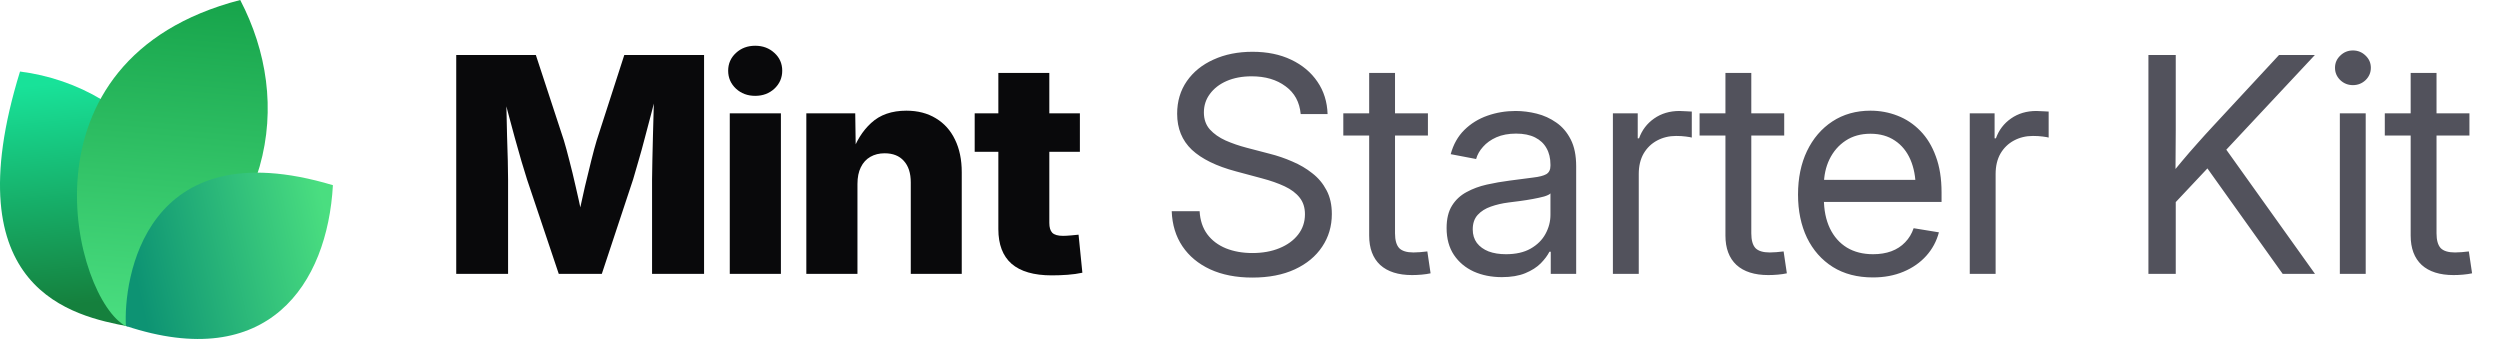
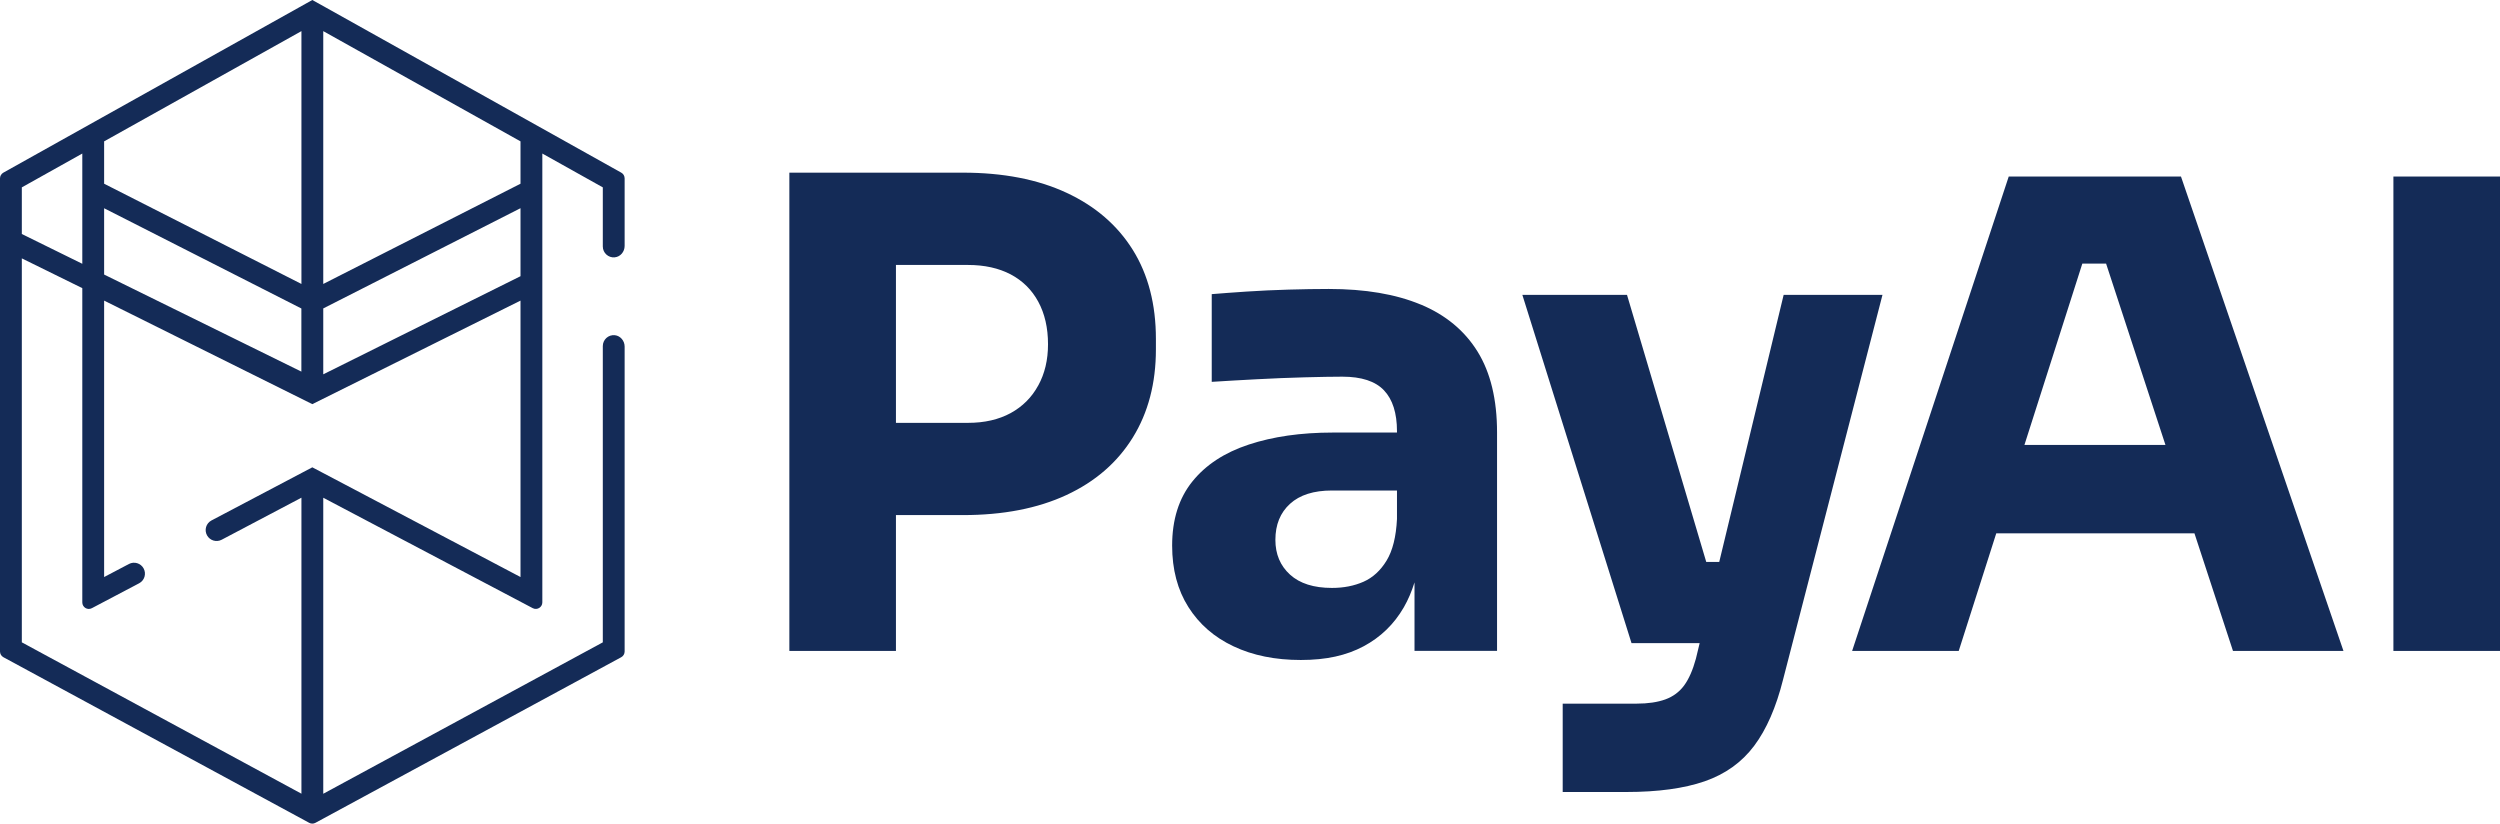
- <svg xmlns="http://www.w3.org/2000/svg" width="177" height="24" viewBox="0 0 177 24" fill="none">
-   <path d="M9.061 23.108C5.268 22.377 -3.391 20.627 1.417 5.064C9.634 6.099 16.973 14.064 9.061 23.108Z" fill="url(#paint0_linear_17557_2020)" />
-   <path d="M8.919 23.094C5.276 21.222 0.784 4.209 17.007 0C20.757 7.193 19.621 16.545 8.919 23.094Z" fill="url(#paint1_linear_17557_2020)" />
-   <path d="M8.914 23.079C8.735 19.882 10.159 9.085 23.57 13.111C23.181 20.123 18.984 26.418 8.914 23.079Z" fill="url(#paint2_linear_17557_2020)" />
-   <path d="M32.301 19.392V3.894H37.938L39.925 9.948C40.036 10.315 40.164 10.787 40.31 11.362C40.462 11.938 40.611 12.552 40.757 13.204C40.91 13.855 41.048 14.483 41.173 15.086C41.305 15.682 41.412 16.192 41.495 16.615H40.695C40.771 16.192 40.871 15.682 40.996 15.086C41.128 14.49 41.267 13.866 41.412 13.214C41.565 12.562 41.714 11.948 41.86 11.373C42.005 10.79 42.133 10.315 42.244 9.948L44.2 3.894H49.848V19.392H46.166V12.704C46.166 12.357 46.173 11.917 46.187 11.383C46.2 10.849 46.214 10.27 46.228 9.646C46.249 9.022 46.266 8.391 46.28 7.753C46.301 7.115 46.311 6.519 46.311 5.964H46.623C46.485 6.561 46.332 7.181 46.166 7.826C45.999 8.471 45.833 9.102 45.666 9.719C45.507 10.336 45.351 10.901 45.198 11.414C45.053 11.928 44.928 12.357 44.824 12.704L42.608 19.392H39.561L37.314 12.704C37.203 12.357 37.072 11.928 36.919 11.414C36.773 10.901 36.614 10.34 36.441 9.729C36.274 9.112 36.104 8.481 35.931 7.836C35.764 7.192 35.608 6.567 35.463 5.964H35.827C35.834 6.512 35.844 7.105 35.858 7.743C35.872 8.374 35.886 9.005 35.9 9.636C35.92 10.26 35.938 10.839 35.952 11.373C35.965 11.907 35.972 12.351 35.972 12.704V19.392H32.301ZM51.668 19.392V8.024H55.288V19.392H51.668ZM53.468 6.786C52.927 6.786 52.473 6.616 52.105 6.276C51.738 5.93 51.554 5.507 51.554 5.007C51.554 4.508 51.738 4.088 52.105 3.749C52.473 3.409 52.927 3.239 53.468 3.239C54.009 3.239 54.463 3.409 54.83 3.749C55.198 4.082 55.382 4.501 55.382 5.007C55.382 5.507 55.198 5.93 54.83 6.276C54.463 6.616 54.009 6.786 53.468 6.786ZM60.708 13.027V19.392H57.088V8.024H60.551L60.593 10.967H60.281C60.593 10.024 61.061 9.268 61.685 8.7C62.309 8.124 63.138 7.836 64.171 7.836C64.975 7.836 65.672 8.017 66.262 8.377C66.851 8.731 67.302 9.234 67.614 9.885C67.933 10.537 68.092 11.307 68.092 12.194V19.392H64.483V12.912C64.483 12.26 64.32 11.754 63.994 11.394C63.675 11.033 63.221 10.853 62.632 10.853C62.25 10.853 61.914 10.936 61.623 11.102C61.332 11.269 61.106 11.515 60.947 11.841C60.787 12.16 60.708 12.555 60.708 13.027ZM76.456 8.024V10.749H69.008V8.024H76.456ZM70.683 5.163H74.292V15.783C74.292 16.102 74.361 16.334 74.5 16.48C74.646 16.625 74.899 16.698 75.259 16.698C75.405 16.698 75.596 16.688 75.831 16.667C76.074 16.646 76.251 16.629 76.362 16.615L76.632 19.309C76.313 19.378 75.963 19.427 75.582 19.455C75.207 19.482 74.836 19.496 74.469 19.496C73.2 19.496 72.25 19.222 71.619 18.674C70.995 18.127 70.683 17.308 70.683 16.22V5.163Z" fill="#09090B" />
-   <path d="M88.667 19.652C87.523 19.652 86.528 19.458 85.682 19.07C84.843 18.681 84.188 18.137 83.716 17.437C83.245 16.736 82.992 15.908 82.957 14.951H84.933C84.968 15.596 85.148 16.14 85.474 16.584C85.8 17.021 86.24 17.354 86.795 17.582C87.35 17.804 87.974 17.915 88.667 17.915C89.388 17.915 90.026 17.801 90.581 17.572C91.143 17.343 91.583 17.024 91.902 16.615C92.228 16.199 92.391 15.717 92.391 15.169C92.391 14.698 92.266 14.306 92.017 13.994C91.767 13.675 91.413 13.408 90.956 13.193C90.498 12.978 89.954 12.787 89.323 12.621L87.502 12.132C86.123 11.765 85.082 11.255 84.382 10.603C83.689 9.944 83.342 9.095 83.342 8.055C83.342 7.174 83.571 6.404 84.028 5.746C84.486 5.087 85.117 4.577 85.921 4.217C86.726 3.849 87.645 3.666 88.678 3.666C89.718 3.666 90.63 3.853 91.413 4.227C92.204 4.602 92.824 5.122 93.275 5.787C93.726 6.446 93.965 7.209 93.993 8.076H92.089C92.013 7.23 91.656 6.574 91.018 6.11C90.387 5.638 89.586 5.403 88.615 5.403C87.95 5.403 87.36 5.513 86.847 5.735C86.341 5.957 85.946 6.262 85.661 6.651C85.377 7.032 85.235 7.469 85.235 7.961C85.235 8.447 85.377 8.849 85.661 9.168C85.946 9.48 86.317 9.74 86.774 9.948C87.232 10.149 87.724 10.319 88.251 10.457L89.884 10.884C90.439 11.023 90.977 11.206 91.496 11.435C92.023 11.657 92.495 11.934 92.911 12.267C93.334 12.593 93.67 12.995 93.92 13.474C94.17 13.945 94.294 14.504 94.294 15.149C94.294 16.015 94.066 16.788 93.608 17.468C93.157 18.148 92.512 18.681 91.673 19.07C90.834 19.458 89.832 19.652 88.667 19.652ZM101.097 8.024V9.594H95.106V8.024H101.097ZM96.937 5.163H98.767V16.521C98.767 17 98.865 17.347 99.059 17.562C99.26 17.77 99.6 17.874 100.078 17.874C100.21 17.874 100.366 17.867 100.546 17.853C100.733 17.832 100.903 17.815 101.056 17.801L101.285 19.351C101.097 19.392 100.886 19.423 100.65 19.444C100.414 19.465 100.189 19.475 99.974 19.475C98.996 19.475 98.244 19.236 97.717 18.758C97.197 18.272 96.937 17.579 96.937 16.677V5.163ZM106.33 19.621C105.595 19.621 104.932 19.489 104.343 19.226C103.754 18.955 103.285 18.564 102.939 18.05C102.592 17.53 102.419 16.896 102.419 16.147C102.419 15.495 102.547 14.965 102.804 14.556C103.06 14.146 103.403 13.828 103.833 13.599C104.263 13.363 104.742 13.186 105.269 13.068C105.796 12.95 106.333 12.857 106.881 12.787C107.574 12.69 108.132 12.617 108.555 12.569C108.978 12.52 109.287 12.441 109.481 12.33C109.675 12.212 109.772 12.014 109.772 11.737V11.654C109.772 11.203 109.679 10.815 109.492 10.489C109.311 10.163 109.041 9.91 108.68 9.729C108.32 9.549 107.872 9.459 107.338 9.459C106.805 9.459 106.34 9.546 105.945 9.719C105.556 9.892 105.241 10.118 104.998 10.395C104.755 10.665 104.593 10.953 104.509 11.258L102.71 10.915C102.897 10.222 103.22 9.65 103.677 9.199C104.135 8.748 104.679 8.412 105.31 8.19C105.941 7.968 106.607 7.857 107.307 7.857C107.8 7.857 108.295 7.92 108.795 8.044C109.301 8.169 109.765 8.381 110.188 8.679C110.611 8.97 110.951 9.369 111.208 9.875C111.464 10.374 111.593 11.005 111.593 11.768V19.392H109.793V17.822H109.7C109.568 18.085 109.363 18.359 109.086 18.643C108.809 18.921 108.444 19.153 107.994 19.34C107.543 19.527 106.988 19.621 106.33 19.621ZM106.621 17.998C107.321 17.998 107.904 17.867 108.368 17.603C108.84 17.333 109.19 16.986 109.419 16.563C109.654 16.133 109.772 15.682 109.772 15.211V13.692C109.703 13.769 109.554 13.841 109.325 13.911C109.096 13.973 108.829 14.032 108.524 14.088C108.226 14.143 107.921 14.192 107.609 14.233C107.304 14.275 107.033 14.309 106.798 14.337C106.354 14.393 105.938 14.49 105.549 14.628C105.168 14.76 104.86 14.954 104.624 15.211C104.388 15.467 104.27 15.811 104.27 16.241C104.27 16.615 104.367 16.934 104.561 17.198C104.762 17.461 105.04 17.662 105.393 17.801C105.747 17.933 106.156 17.998 106.621 17.998ZM114.193 19.392V8.024H115.951V9.792H116.045C116.253 9.209 116.61 8.741 117.116 8.388C117.622 8.034 118.219 7.857 118.905 7.857C119.058 7.857 119.217 7.864 119.384 7.878C119.55 7.885 119.682 7.892 119.779 7.899V9.74C119.716 9.719 119.578 9.695 119.363 9.667C119.155 9.639 118.922 9.625 118.666 9.625C118.174 9.625 117.726 9.733 117.324 9.948C116.922 10.163 116.603 10.471 116.367 10.874C116.138 11.276 116.024 11.758 116.024 12.319V19.392H114.193ZM126.322 8.024V9.594H120.33V8.024H126.322ZM122.161 5.163H123.992V16.521C123.992 17 124.089 17.347 124.283 17.562C124.484 17.77 124.824 17.874 125.302 17.874C125.434 17.874 125.59 17.867 125.77 17.853C125.958 17.832 126.127 17.815 126.28 17.801L126.509 19.351C126.322 19.392 126.11 19.423 125.874 19.444C125.639 19.465 125.413 19.475 125.198 19.475C124.221 19.475 123.468 19.236 122.941 18.758C122.421 18.272 122.161 17.579 122.161 16.677V5.163ZM132.604 19.642C131.502 19.642 130.555 19.396 129.765 18.903C128.974 18.404 128.364 17.714 127.934 16.834C127.511 15.946 127.3 14.927 127.3 13.775C127.3 12.611 127.511 11.584 127.934 10.697C128.364 9.802 128.964 9.102 129.734 8.596C130.51 8.089 131.408 7.836 132.428 7.836C133.1 7.836 133.738 7.954 134.341 8.19C134.952 8.426 135.489 8.783 135.954 9.261C136.425 9.74 136.793 10.343 137.056 11.071C137.327 11.792 137.462 12.645 137.462 13.63V14.296H128.433V12.735H136.463L135.631 13.297C135.631 12.541 135.506 11.876 135.257 11.3C135.007 10.725 134.643 10.277 134.165 9.958C133.686 9.632 133.107 9.469 132.428 9.469C131.748 9.469 131.162 9.632 130.67 9.958C130.177 10.284 129.796 10.725 129.526 11.279C129.262 11.827 129.13 12.441 129.13 13.12V14.046C129.13 14.864 129.273 15.572 129.557 16.168C129.841 16.757 130.243 17.211 130.763 17.53C131.283 17.842 131.901 17.998 132.615 17.998C133.093 17.998 133.523 17.929 133.905 17.79C134.293 17.645 134.619 17.433 134.882 17.156C135.153 16.879 135.354 16.546 135.486 16.157L137.275 16.449C137.108 17.08 136.81 17.634 136.38 18.113C135.95 18.591 135.413 18.966 134.768 19.236C134.123 19.507 133.402 19.642 132.604 19.642ZM139.459 19.392V8.024H141.217V9.792H141.311C141.519 9.209 141.876 8.741 142.382 8.388C142.888 8.034 143.485 7.857 144.171 7.857C144.324 7.857 144.483 7.864 144.649 7.878C144.816 7.885 144.948 7.892 145.045 7.899V9.74C144.982 9.719 144.844 9.695 144.629 9.667C144.421 9.639 144.188 9.625 143.932 9.625C143.439 9.625 142.992 9.733 142.59 9.948C142.188 10.163 141.869 10.471 141.633 10.874C141.404 11.276 141.29 11.758 141.29 12.319V19.392H139.459ZM153.429 14.961V12.715C153.783 12.257 154.136 11.82 154.49 11.404C154.844 10.981 155.204 10.565 155.572 10.156C155.939 9.74 156.314 9.327 156.695 8.918L161.355 3.894H163.893L157.277 10.967H157.184L153.429 14.961ZM152.108 19.392V3.894H154.043V9.241L154.022 12.559L154.043 13.505V19.392H152.108ZM161.615 19.392L155.967 11.477L157.173 9.969L163.903 19.392H161.615ZM165.661 19.392V8.024H167.492V19.392H165.661ZM166.587 6.027C166.24 6.027 165.942 5.909 165.692 5.673C165.443 5.43 165.318 5.139 165.318 4.799C165.318 4.459 165.443 4.172 165.692 3.936C165.942 3.693 166.24 3.572 166.587 3.572C166.934 3.572 167.232 3.693 167.482 3.936C167.731 4.172 167.856 4.459 167.856 4.799C167.856 5.139 167.731 5.43 167.482 5.673C167.232 5.909 166.934 6.027 166.587 6.027ZM174.836 8.024V9.594H168.844V8.024H174.836ZM170.675 5.163H172.506V16.521C172.506 17 172.603 17.347 172.797 17.562C172.998 17.77 173.338 17.874 173.816 17.874C173.948 17.874 174.104 17.867 174.284 17.853C174.472 17.832 174.641 17.815 174.794 17.801L175.023 19.351C174.836 19.392 174.624 19.423 174.388 19.444C174.153 19.465 173.927 19.475 173.712 19.475C172.735 19.475 171.982 19.236 171.455 18.758C170.935 18.272 170.675 17.579 170.675 16.677V5.163Z" fill="#52525C" />
+ <svg xmlns="http://www.w3.org/2000/svg" id="Layer_1" data-name="Layer 1" viewBox="0 0 424.97 140">
  <defs>
-     <linearGradient id="paint0_linear_17557_2020" x1="3.776" y1="5.916" x2="5.232" y2="21.559" gradientUnits="userSpaceOnUse">
-       <stop stop-color="#18E299" />
-       <stop offset="1" stop-color="#15803D" />
-     </linearGradient>
-     <linearGradient id="paint1_linear_17557_2020" x1="12.171" y1="-0.718" x2="10.19" y2="22.983" gradientUnits="userSpaceOnUse">
-       <stop stop-color="#16A34A" />
-       <stop offset="1" stop-color="#4ADE80" />
-     </linearGradient>
-     <linearGradient id="paint2_linear_17557_2020" x1="23.133" y1="15.353" x2="9.338" y2="18.52" gradientUnits="userSpaceOnUse">
-       <stop stop-color="#4ADE80" />
-       <stop offset="1" stop-color="#0D9373" />
-     </linearGradient>
+     <style>
+       .cls-1 {
+         fill: #142b57;
+       }
+     </style>
  </defs>
+   <path class="cls-1" d="M181.3,32.77c-4.9-2.28-10.77-3.42-17.62-3.42h-29.5V110.65h18.12v-23.09h11.38c6.85,0,12.72-1.14,17.62-3.42,4.9-2.28,8.65-5.54,11.27-9.78,2.61-4.23,3.92-9.22,3.92-14.97v-1.77c0-5.89-1.31-10.94-3.92-15.13-2.62-4.2-6.37-7.44-11.27-9.72Zm-4.81,32.75c-1.1,2.03-2.67,3.59-4.69,4.7-2.03,1.1-4.44,1.66-7.24,1.66h-12.26v-26.84h12.26c2.8,0,5.21,.54,7.24,1.6,2.02,1.07,3.59,2.61,4.69,4.64,1.1,2.03,1.66,4.44,1.66,7.24,0,2.65-.55,4.99-1.66,7.01Zm65.01-13.75c-4.24-1.77-9.45-2.65-15.63-2.65-2.14,0-4.42,.04-6.85,.11-2.43,.07-4.79,.18-7.07,.33-2.28,.15-4.27,.3-5.97,.44v14.91c2.28-.15,4.82-.29,7.62-.44,2.8-.15,5.52-.26,8.18-.33,2.65-.07,4.79-.11,6.41-.11,3.24,0,5.6,.77,7.07,2.32,1.47,1.55,2.21,3.87,2.21,6.96v.22h-10.94c-5.38,0-10.13,.68-14.25,2.04-4.13,1.36-7.33,3.46-9.61,6.3-2.28,2.84-3.42,6.46-3.42,10.88,0,4.05,.92,7.53,2.76,10.44,1.84,2.91,4.4,5.14,7.68,6.68,3.28,1.55,7.09,2.32,11.43,2.32s7.75-.77,10.66-2.32c2.91-1.55,5.19-3.76,6.85-6.63,.74-1.28,1.34-2.7,1.82-4.24v11.64h14.03v-37.12c0-5.6-1.1-10.18-3.31-13.75-2.21-3.57-5.43-6.24-9.67-8.01Zm-4.03,36.46c-.15,3.02-.74,5.38-1.77,7.07-1.03,1.69-2.34,2.89-3.92,3.59-1.59,.7-3.37,1.05-5.36,1.05-3.09,0-5.47-.75-7.13-2.26-1.66-1.51-2.49-3.48-2.49-5.91,0-2.58,.83-4.62,2.49-6.13,1.66-1.51,4.03-2.26,7.13-2.26h11.05v4.86Zm65.73-38.11l-10.95,45.4h-2.21l-13.47-45.4h-17.79l18.56,59.21h11.58l-.64,2.65c-.52,1.91-1.18,3.42-1.99,4.53-.81,1.1-1.88,1.9-3.2,2.38-1.33,.48-2.95,.72-4.86,.72h-12.59v15.02h10.83c5.38,0,9.81-.61,13.31-1.82,3.5-1.22,6.3-3.22,8.4-6.02,2.1-2.8,3.74-6.56,4.92-11.27l16.9-65.4h-16.79Z" />
+   <path class="cls-1" d="M341.46,30.01l-26.62,80.64h18.12l6.38-19.99h33.69l6.55,19.99h18.78l-27.62-80.64h-29.27Zm2.67,45.62l9.84-30.82h4.04l10.09,30.82h-23.97Zm62.72-45.62V110.65h18.12V30.01h-18.12Z" />
+   <path class="cls-1" d="M104.51,43.74c.96-.09,1.67-.96,1.67-1.93v-11.49c0-.4-.22-.78-.57-.97L55.32,1.24l-2.23-1.24h0L.57,29.35c-.35,.2-.57,.57-.57,.97V110.74c0,.41,.22,.78,.58,.98l51.98,28.15c.33,.18,.73,.18,1.06,0l51.98-28.15c.36-.19,.58-.57,.58-.98V58.91c0-.97-.71-1.83-1.67-1.93-1.11-.11-2.04,.76-2.04,1.85v50.36l-47.52,25.74v-50.32l35.61,18.77c.74,.39,1.63-.15,1.63-.98V49.25h0V26.1l10.28,5.75v10.05c0,1.08,.93,1.95,2.04,1.85ZM17.7,24.03L51.24,5.29V48.27L17.7,31.23v-7.21Zm0,11.37l33.53,17.04v10.73L17.7,46.67v-11.27Zm-13.99-3.55l10.28-5.75v18.74l-10.28-5.06v-7.94ZM88.48,98.09l-33.66-17.74-1.73-.91-1.73,.91-15.41,8.12c-.92,.48-1.26,1.62-.76,2.53h0c.49,.89,1.6,1.22,2.49,.75l13.56-7.15v50.32L3.71,109.19V43.92l10.28,5.06v53.42c0,.84,.89,1.38,1.63,.98l8.03-4.23c.92-.48,1.26-1.62,.76-2.53h0c-.49-.89-1.6-1.22-2.49-.75l-4.22,2.22V51.1l35.39,17.6,35.39-17.6v46.99Zm0-51.14l-33.53,16.68v-11.2l33.53-17.04v11.56Zm0-15.72l-33.53,17.04V5.29l33.53,18.74v7.21Z" />
</svg>
